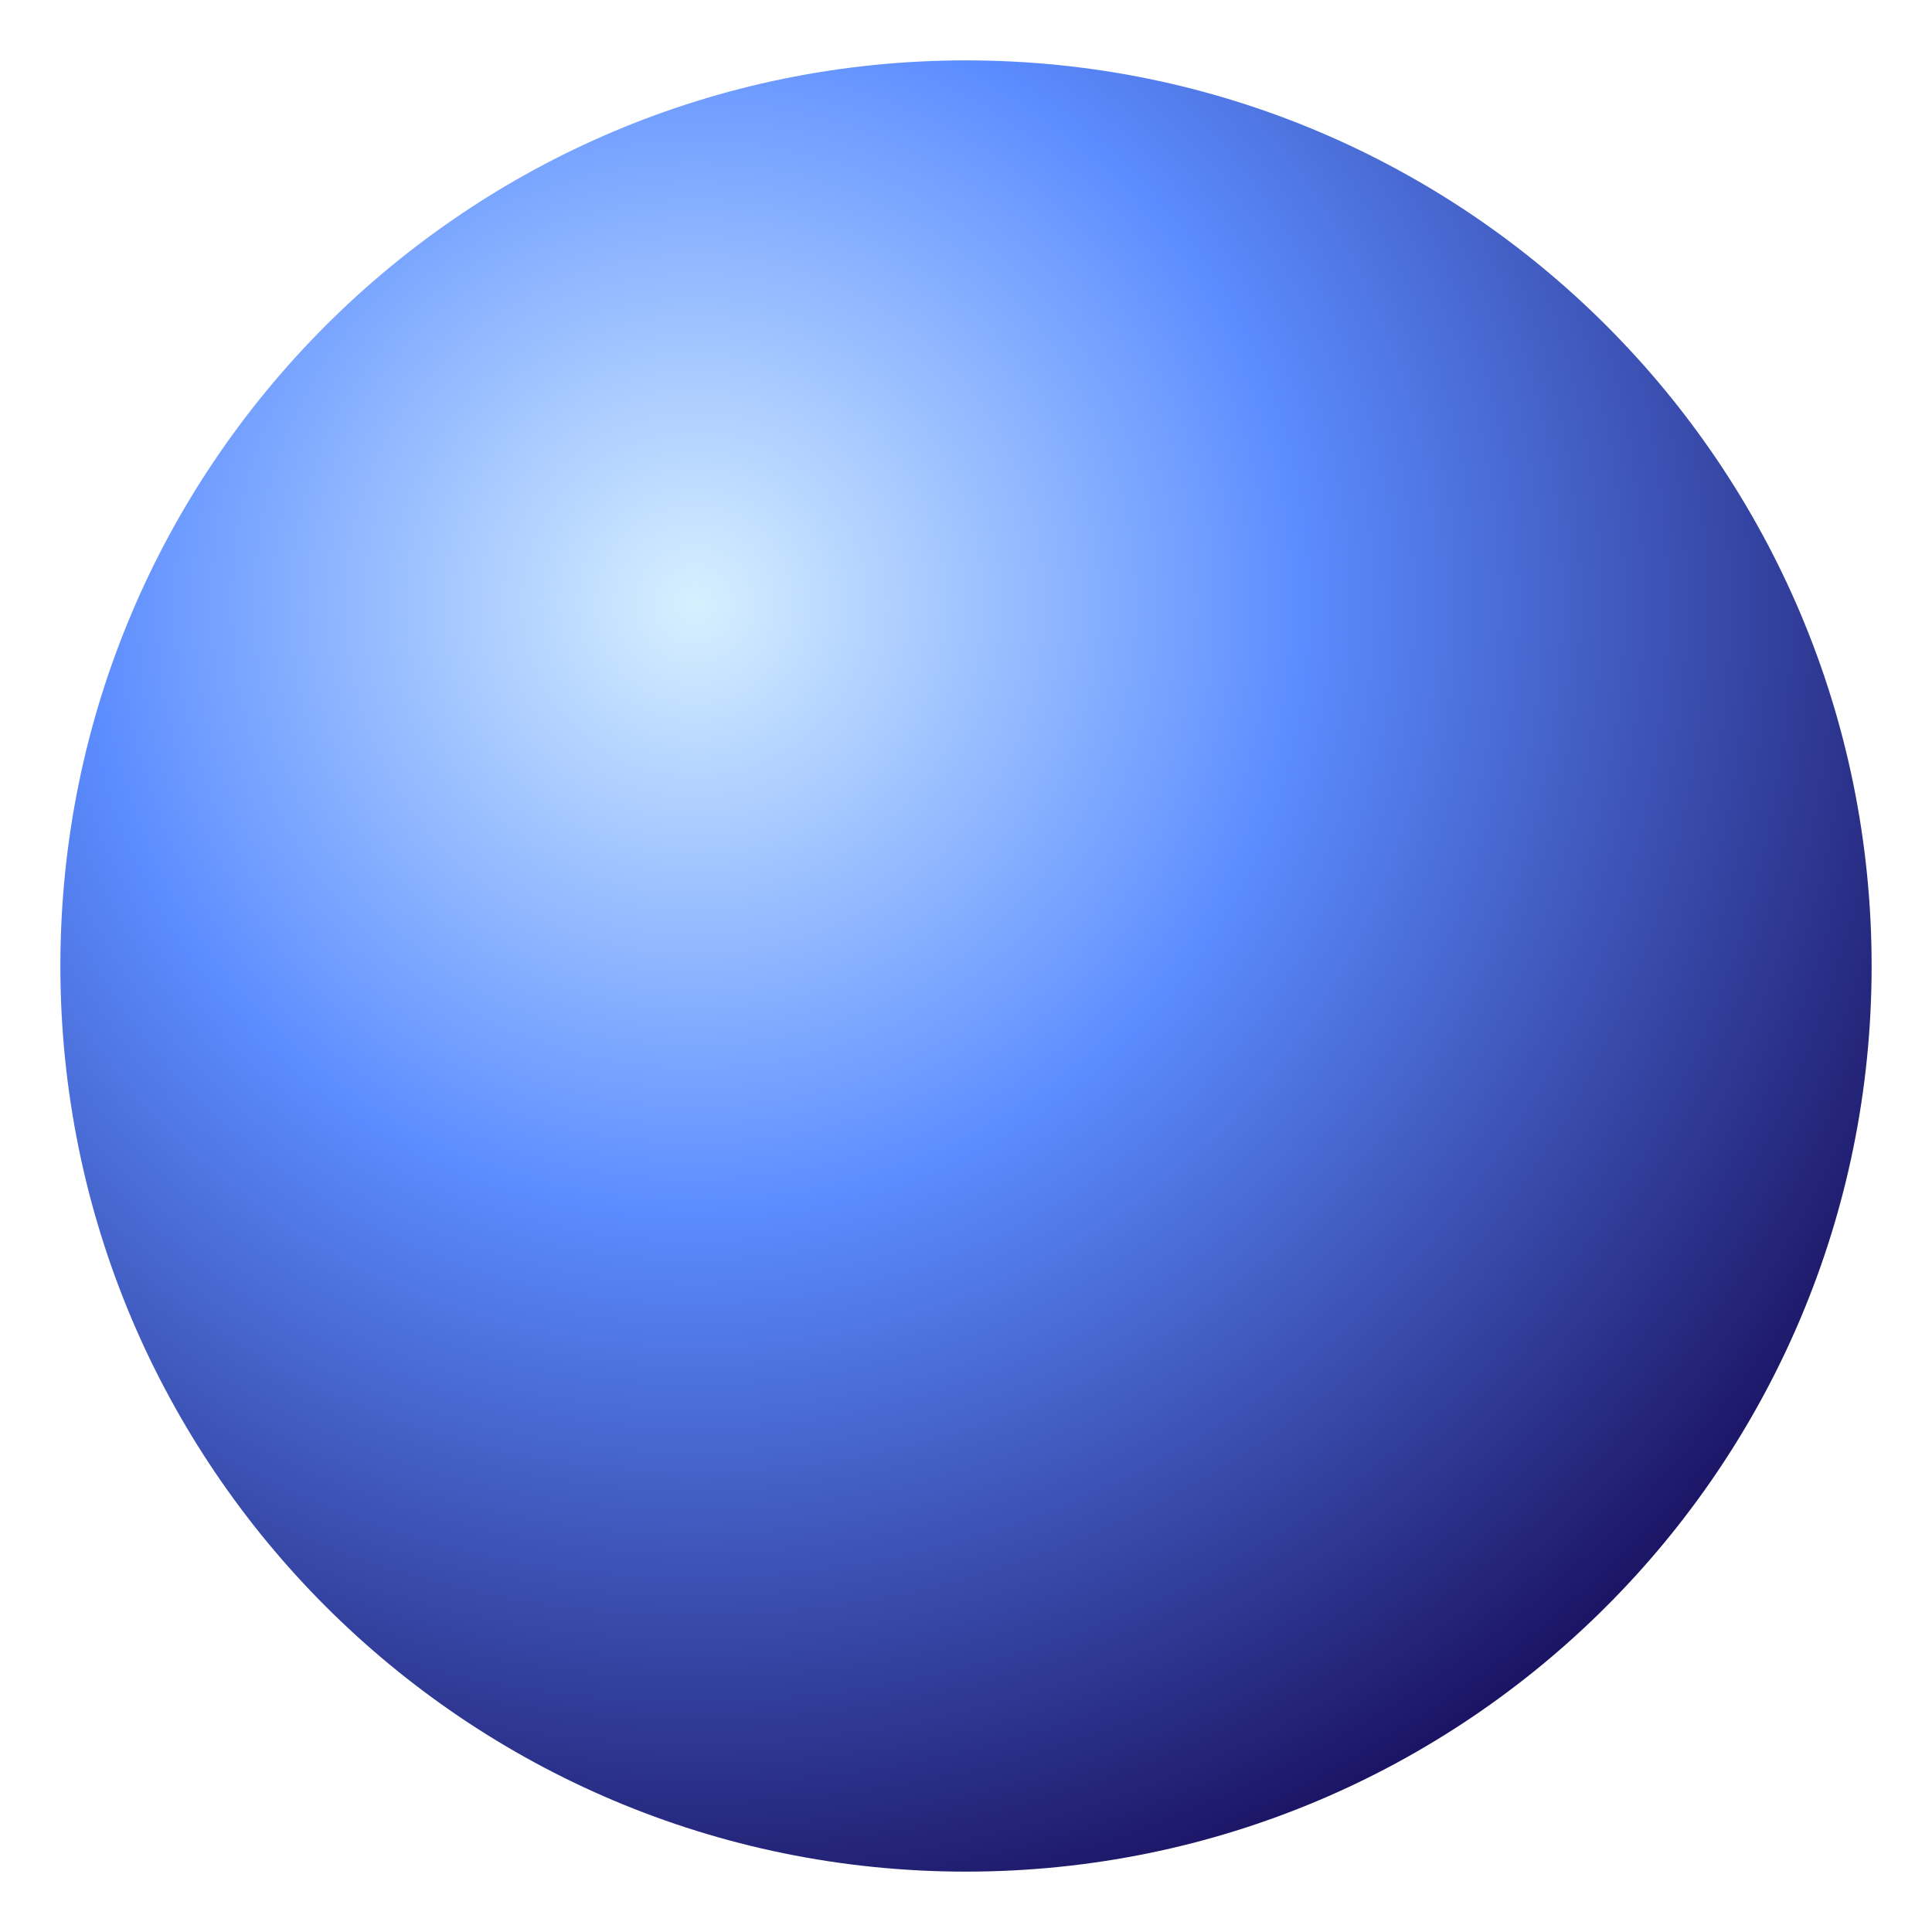
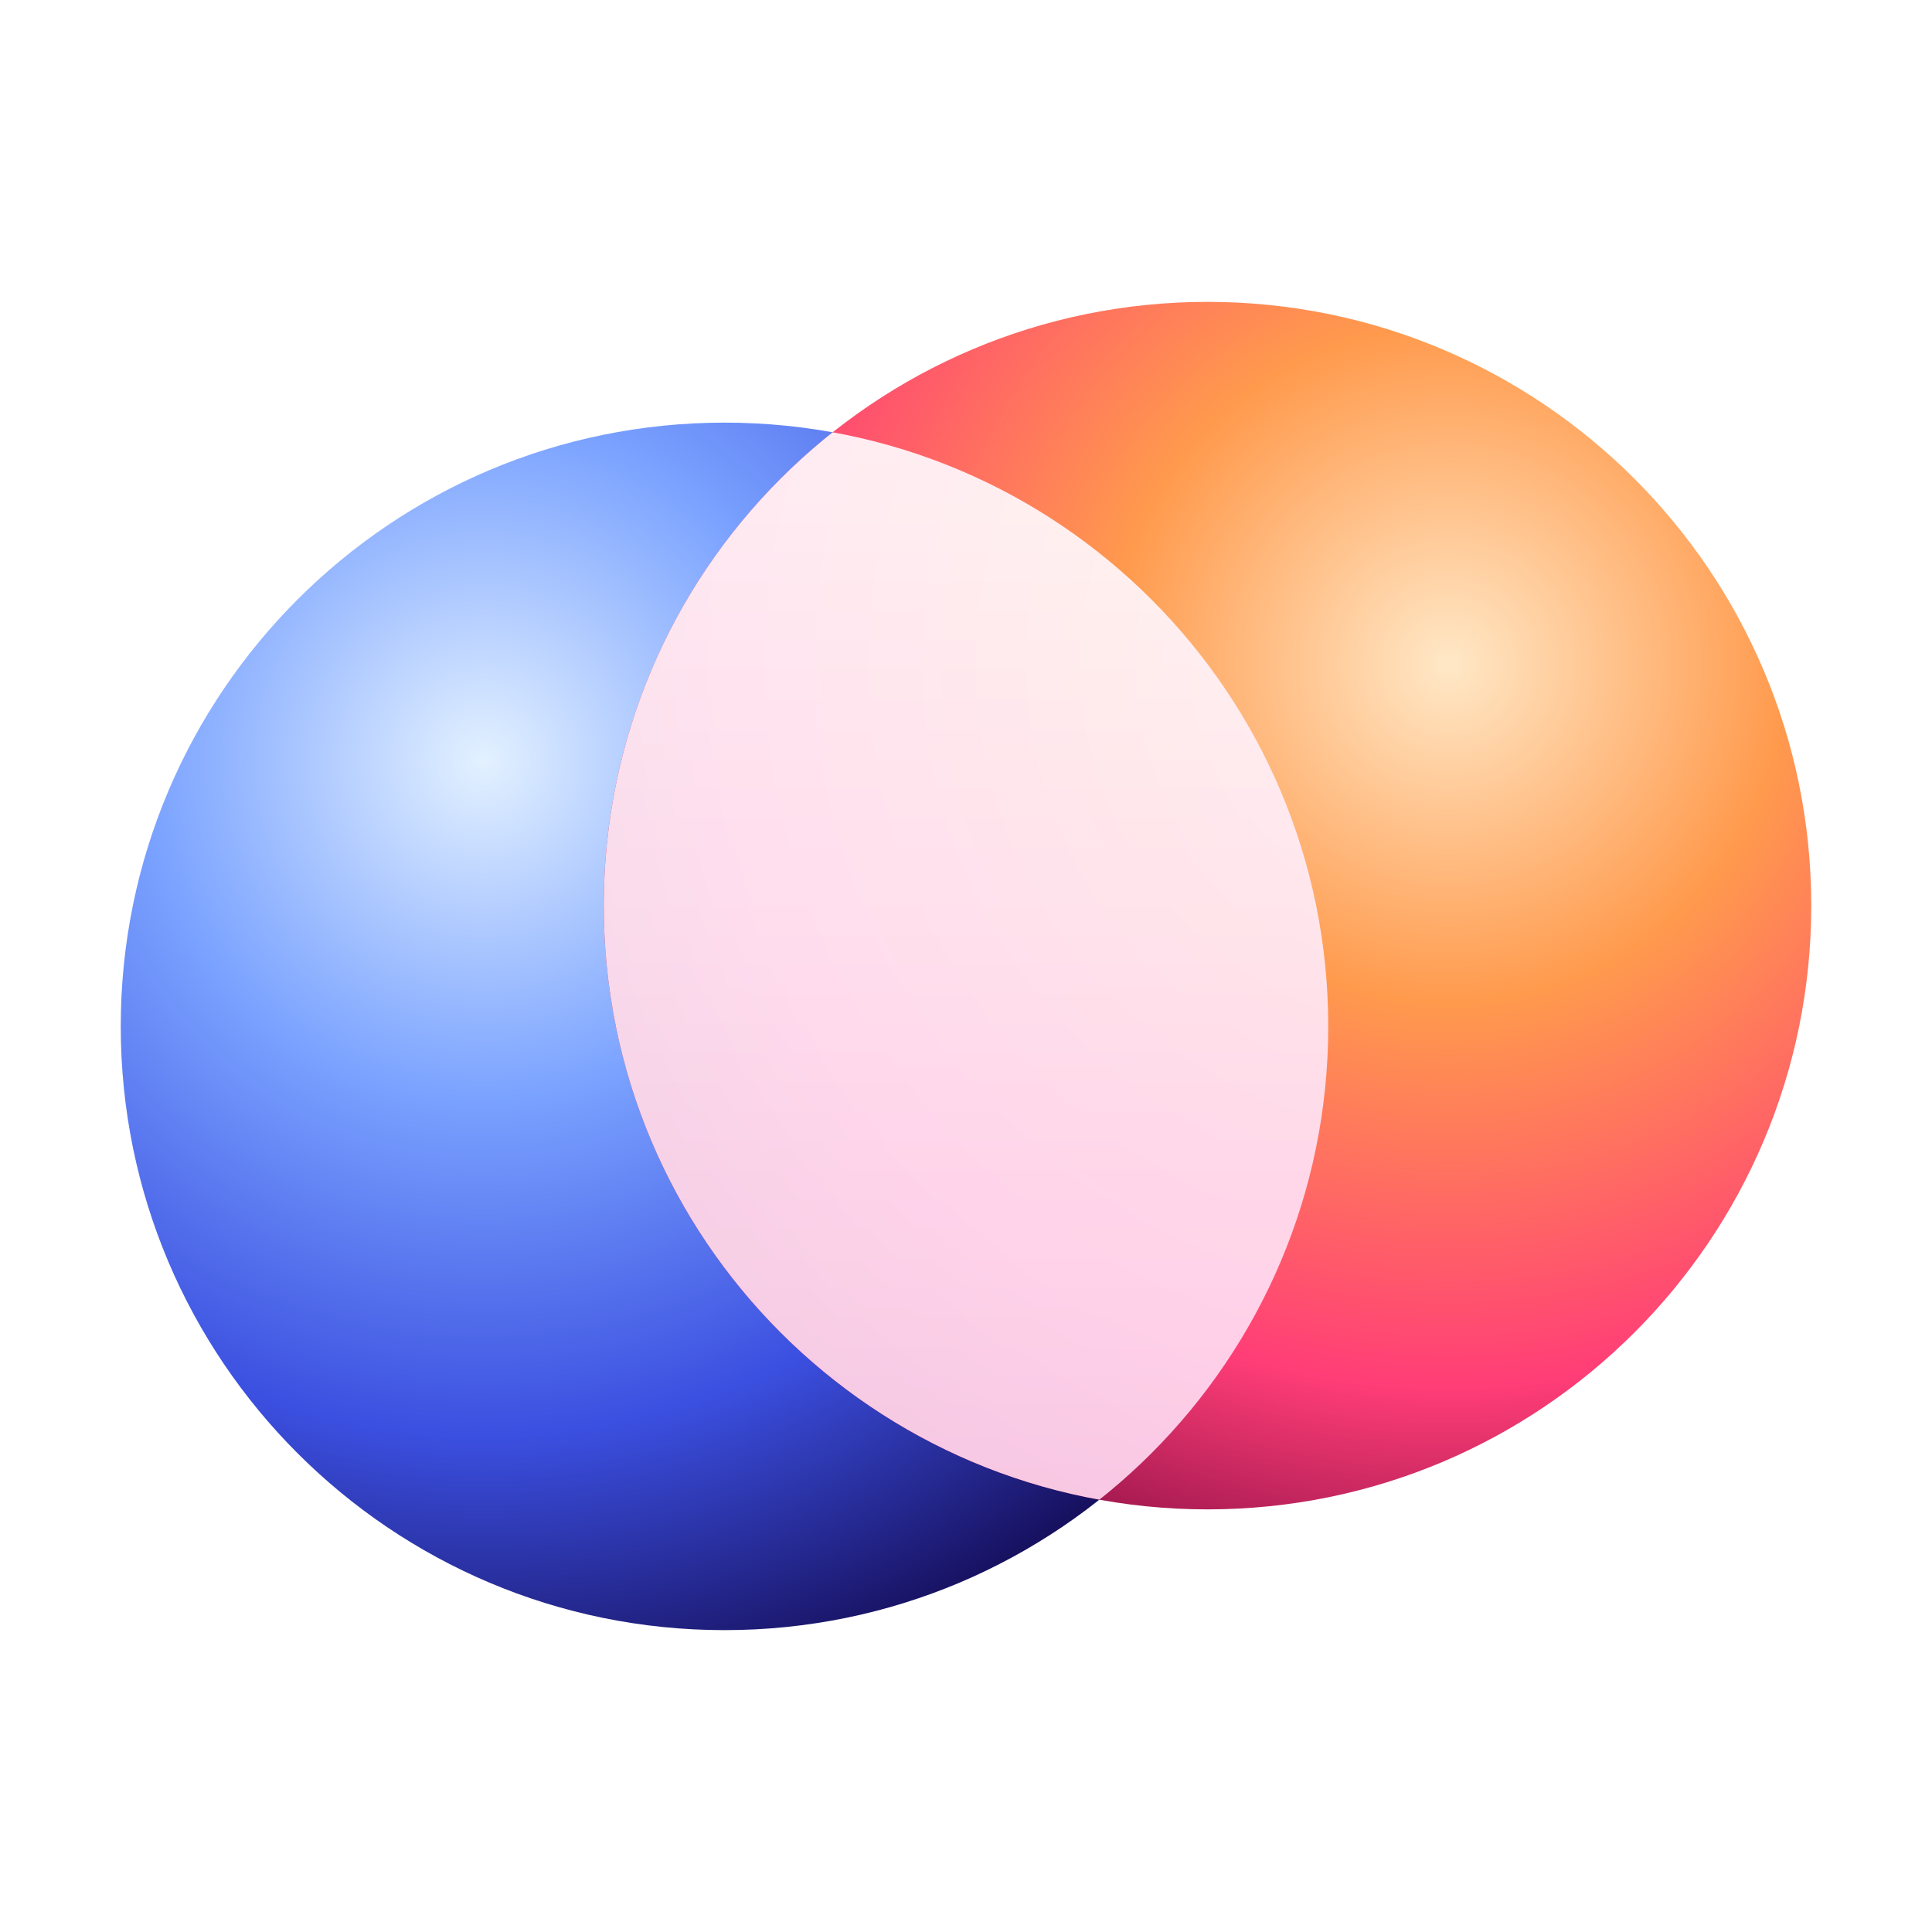
<svg xmlns="http://www.w3.org/2000/svg" viewBox="0 0 64 64">
  <defs>
-     <radialGradient id="g" cx="35%" cy="30%" r="75%">
-       <stop offset="0" stop-color="#d7f0ff" />
-       <stop offset=".45" stop-color="#5b8cff" />
-       <stop offset="1" stop-color="#1b1464" />
+     <radialGradient id="c" cx="30%" cy="28%" r="80%">
+       <stop offset="0" stop-color="#e3f1ff" />
+       <stop offset=".35" stop-color="#7aa2ff" />
+       <stop offset=".7" stop-color="#3b4fe0" />
+       <stop offset="1" stop-color="#160f5c" />
    </radialGradient>
+     <radialGradient id="w" cx="70%" cy="30%" r="80%">
+       <stop offset="0" stop-color="#ffe8c7" />
+       <stop offset=".35" stop-color="#ff9a4d" />
+       <stop offset=".75" stop-color="#ff3d77" />
+       <stop offset="1" stop-color="#8a0f45" />
+     </radialGradient>
+     <linearGradient id="l" x1="0" y1="0" x2="0" y2="1">
+       <stop offset="0" stop-color="#fff" />
+       <stop offset="1" stop-color="#ffd6f0" />
+     </linearGradient>
+     <clipPath id="k">
+       <circle cx="24" cy="34" r="20" />
+     </clipPath>
  </defs>
-   <circle cx="32" cy="32" r="30" fill="url(#g)" />
+   <circle cx="24" cy="34" r="20" fill="url(#c)" />
+   <circle cx="40" cy="30" r="20" fill="url(#w)" />
+   <circle cx="40" cy="30" r="20" fill="url(#l)" clip-path="url(#k)" opacity=".92" />
</svg>
